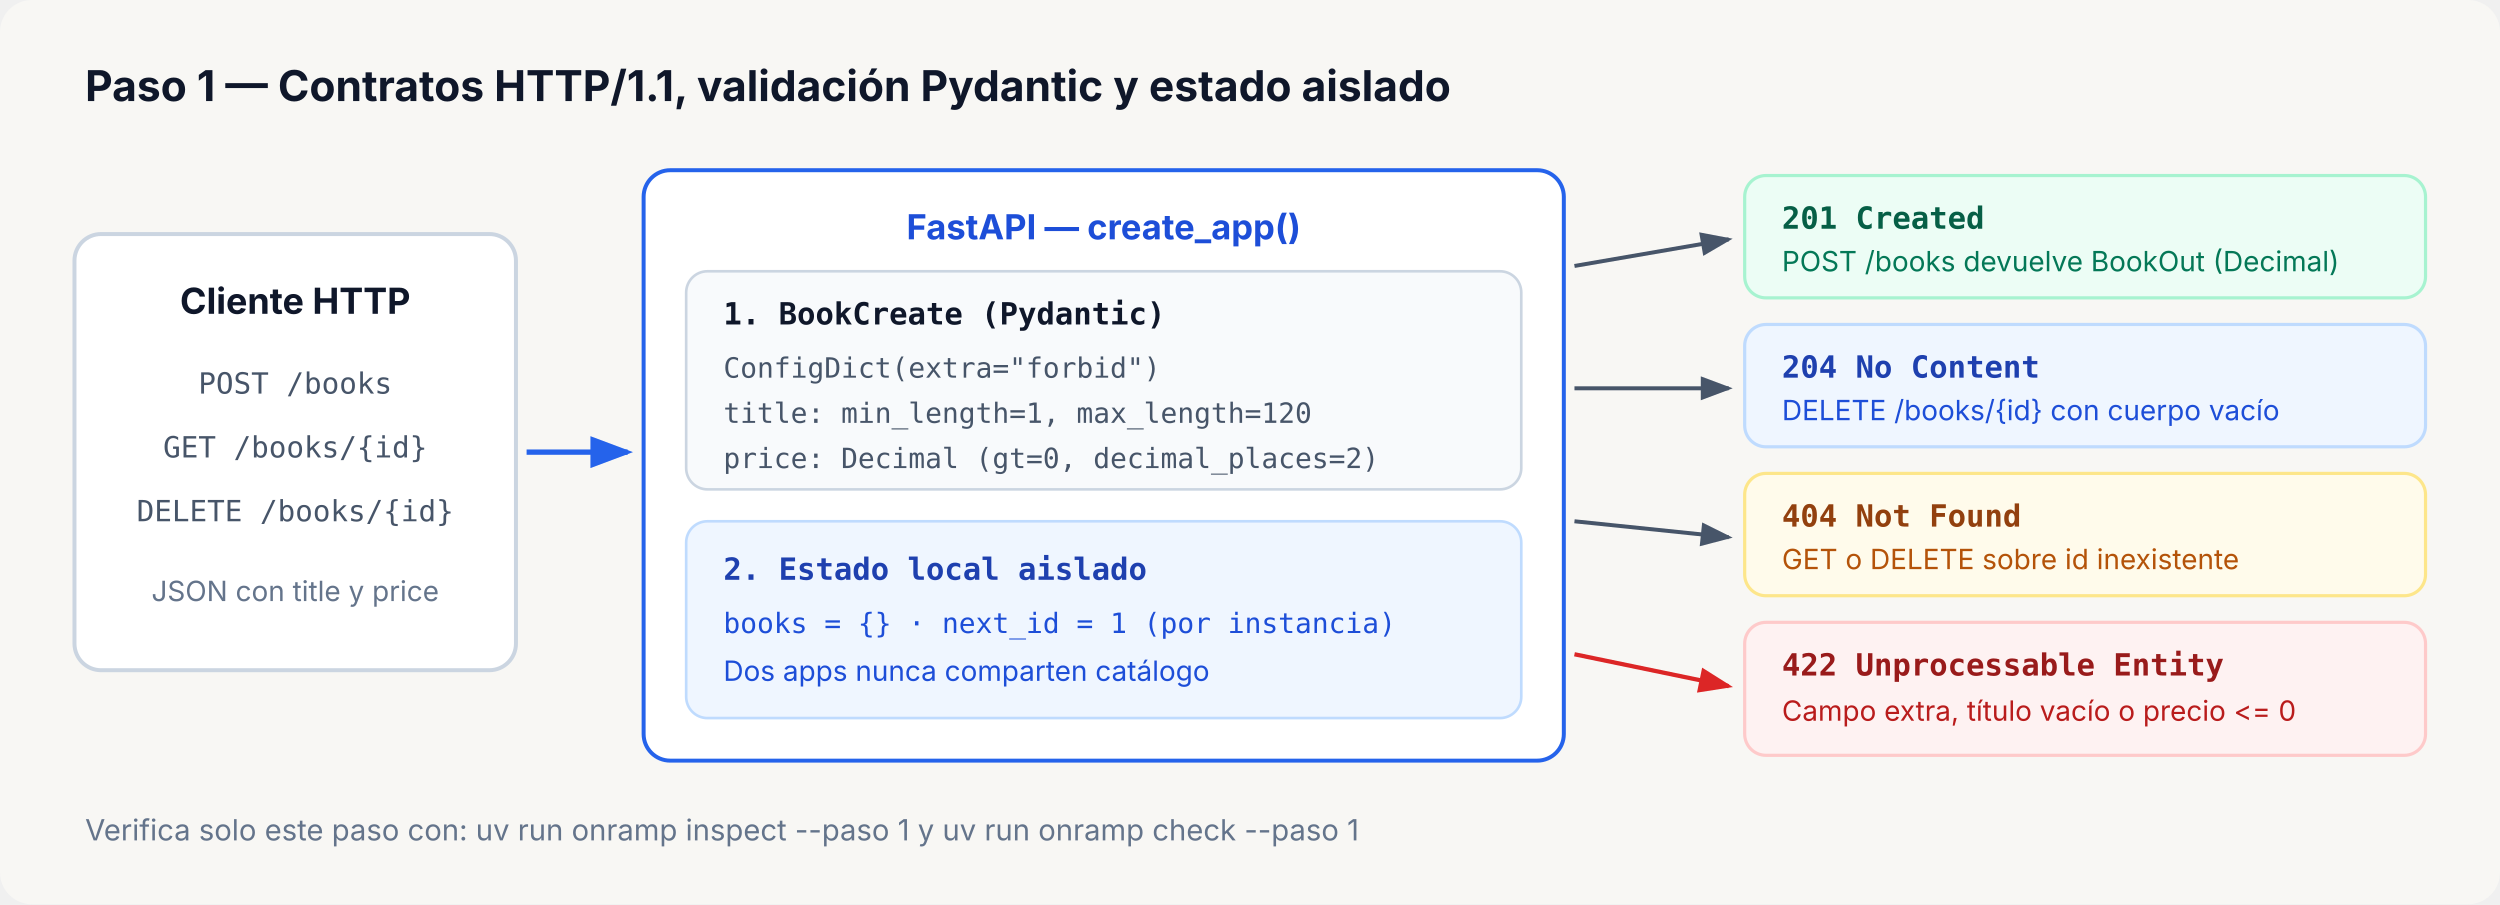
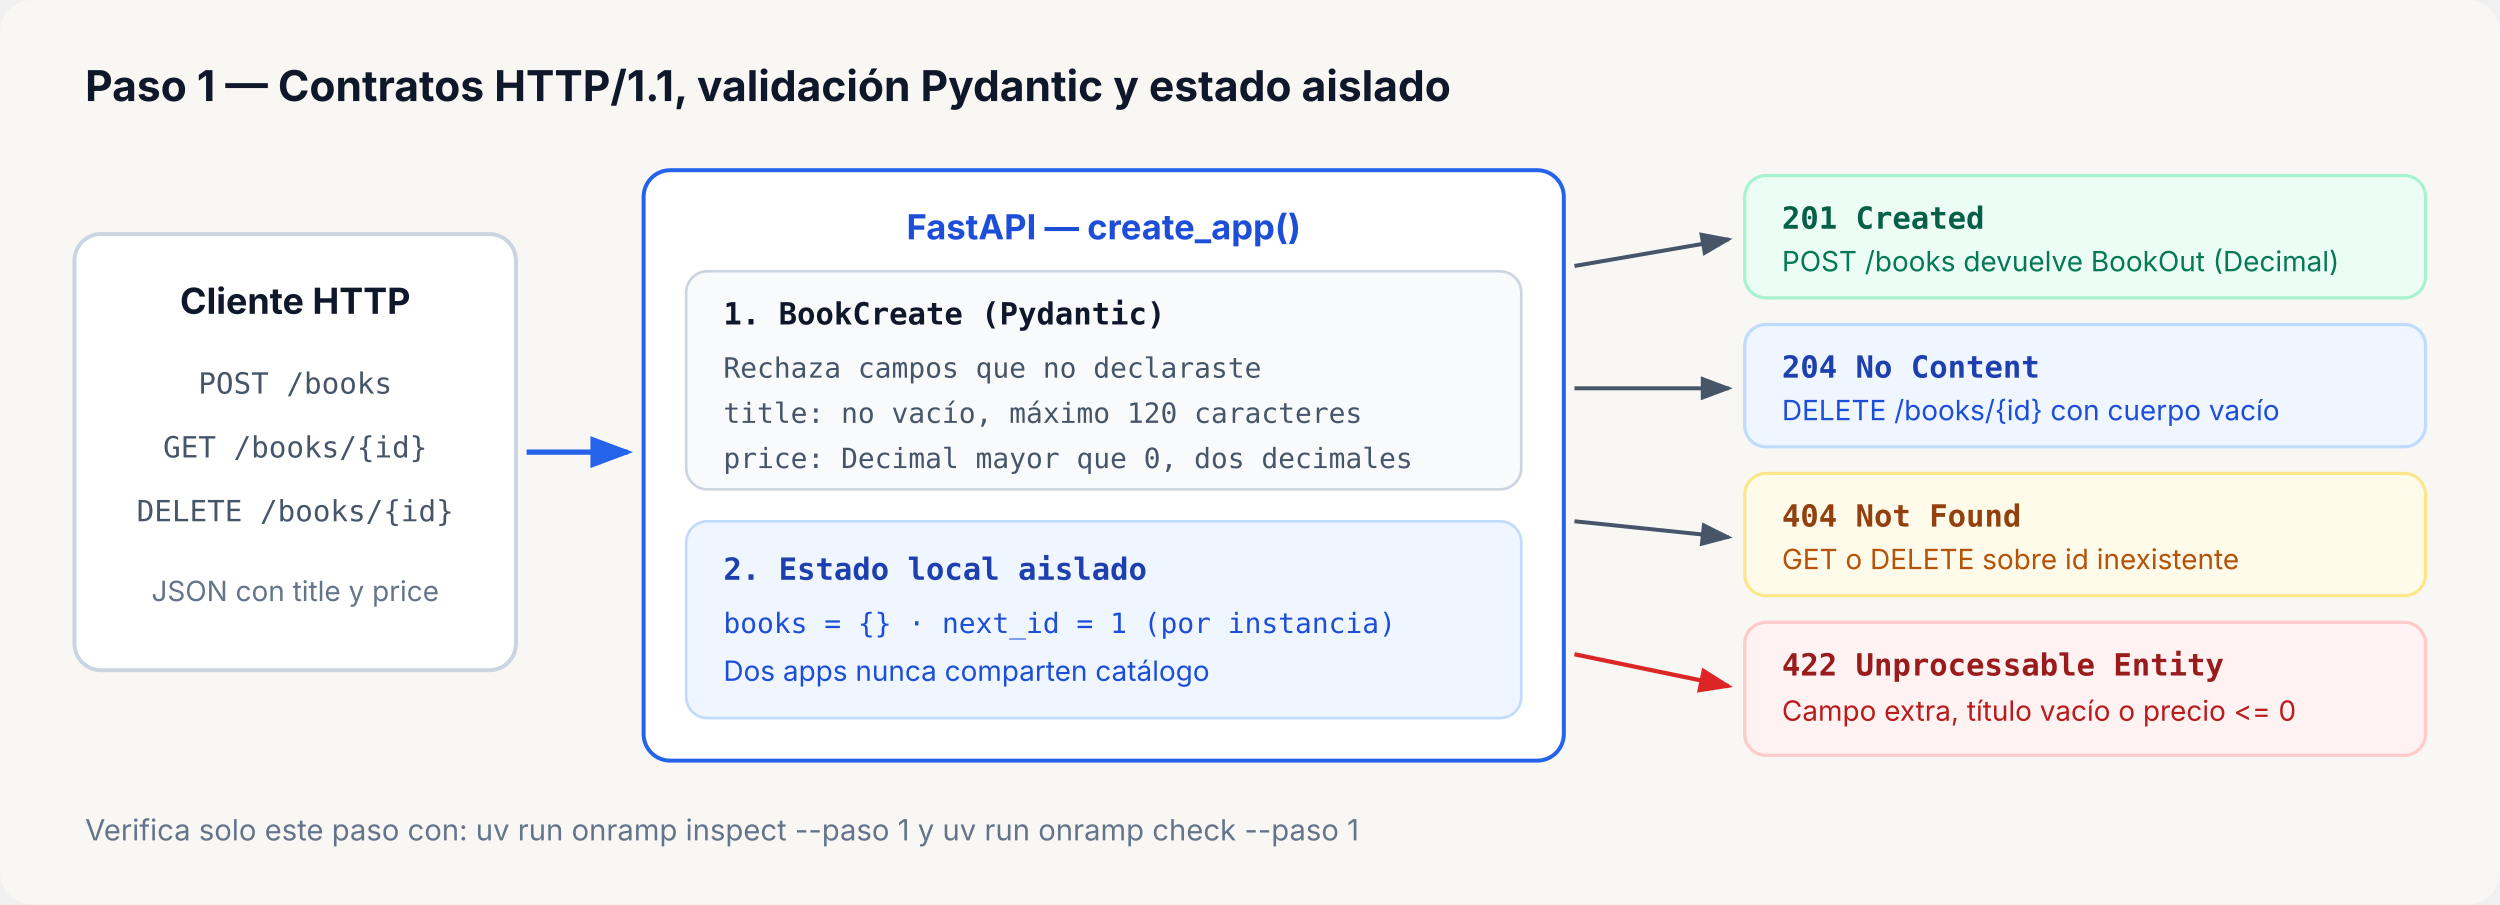
<svg xmlns="http://www.w3.org/2000/svg" viewBox="0 0 940 340" role="img" aria-labelledby="p1-title p1-desc">
  <defs>
    <marker id="arrow-blue" markerWidth="8" markerHeight="6" refX="7" refY="3" orient="auto">
      <polygon points="0 0, 8 3, 0 6" fill="#2563EB" />
    </marker>
    <marker id="arrow-slate" markerWidth="8" markerHeight="6" refX="7" refY="3" orient="auto">
      <polygon points="0 0, 8 3, 0 6" fill="#475569" />
    </marker>
    <marker id="arrow-red" markerWidth="8" markerHeight="6" refX="7" refY="3" orient="auto">
      <polygon points="0 0, 8 3, 0 6" fill="#DC2626" />
    </marker>
  </defs>
  <rect width="940" height="340" rx="12" fill="#F8F7F4" />
  <text x="32" y="38" fill="#0F172A" font-size="16" font-weight="700" font-family="system-ui, -apple-system, BlinkMacSystemFont, 'Segoe UI', sans-serif">Paso 1 — Contratos HTTP/1.1, validación Pydantic y estado aislado</text>
  <rect x="28" y="88" width="166" height="164" rx="10" fill="#FFFFFF" stroke="#CBD5E1" stroke-width="1.5" />
  <text x="111" y="118" fill="#0F172A" font-size="13.5" font-weight="700" font-family="system-ui, -apple-system, BlinkMacSystemFont, 'Segoe UI', sans-serif" text-anchor="middle">Cliente HTTP</text>
  <text x="111" y="148" fill="#475569" font-size="11" font-family="ui-monospace, SFMono-Regular, Menlo, monospace" text-anchor="middle">POST /books</text>
  <text x="111" y="172" fill="#475569" font-size="11" font-family="ui-monospace, SFMono-Regular, Menlo, monospace" text-anchor="middle">GET /books/{id}</text>
  <text x="111" y="196" fill="#475569" font-size="11" font-family="ui-monospace, SFMono-Regular, Menlo, monospace" text-anchor="middle">DELETE /books/{id}</text>
  <text x="111" y="226" fill="#64748B" font-size="10.5" font-family="system-ui, -apple-system, BlinkMacSystemFont, 'Segoe UI', sans-serif" text-anchor="middle">JSON con title y price</text>
  <line x1="198" y1="170" x2="236" y2="170" stroke="#2563EB" stroke-width="2" marker-end="url(#arrow-blue)" />
  <rect x="242" y="64" width="346" height="222" rx="10" fill="#FFFFFF" stroke="#2563EB" stroke-width="1.5" />
  <text x="415" y="90" fill="#1D4ED8" font-size="13" font-weight="700" font-family="system-ui, -apple-system, BlinkMacSystemFont, 'Segoe UI', sans-serif" text-anchor="middle">FastAPI — create_app()</text>
  <rect x="258" y="102" width="314" height="82" rx="8" fill="#F8FAFC" stroke="#CBD5E1" stroke-width="1" />
  <text x="272" y="122" fill="#0F172A" font-size="11.5" font-weight="700" font-family="ui-monospace, SFMono-Regular, Menlo, monospace">1. BookCreate (Pydantic)</text>
-   <text x="272" y="142" fill="#475569" font-size="10.5" font-family="ui-monospace, SFMono-Regular, Menlo, monospace">ConfigDict(extra="forbid")</text>
-   <text x="272" y="159" fill="#475569" font-size="10.5" font-family="ui-monospace, SFMono-Regular, Menlo, monospace">title: min_length=1, max_length=120</text>
-   <text x="272" y="176" fill="#475569" font-size="10.5" font-family="ui-monospace, SFMono-Regular, Menlo, monospace">price: Decimal (gt=0, decimal_places=2)</text>
+   <text x="272" y="142" fill="#475569" font-size="10.5" font-family="ui-monospace, SFMono-Regular, Menlo, monospace">Rechaza campos que no declaraste</text>
+   <text x="272" y="159" fill="#475569" font-size="10.5" font-family="ui-monospace, SFMono-Regular, Menlo, monospace">title: no vacío, máximo 120 caracteres</text>
+   <text x="272" y="176" fill="#475569" font-size="10.5" font-family="ui-monospace, SFMono-Regular, Menlo, monospace">price: Decimal mayor que 0, dos decimales</text>
  <rect x="258" y="196" width="314" height="74" rx="8" fill="#EFF6FF" stroke="#BFDBFE" stroke-width="1" />
  <text x="272" y="218" fill="#1E40AF" font-size="11.5" font-weight="700" font-family="ui-monospace, SFMono-Regular, Menlo, monospace">2. Estado local aislado</text>
  <text x="272" y="238" fill="#1D4ED8" font-size="10.5" font-family="ui-monospace, SFMono-Regular, Menlo, monospace">books = {} · next_id = 1 (por instancia)</text>
  <text x="272" y="256" fill="#1D4ED8" font-size="10.5" font-family="system-ui, -apple-system, BlinkMacSystemFont, 'Segoe UI', sans-serif">Dos apps nunca comparten catálogo</text>
  <line x1="592" y1="100" x2="650" y2="90" stroke="#475569" stroke-width="1.5" marker-end="url(#arrow-slate)" />
  <line x1="592" y1="146" x2="650" y2="146" stroke="#475569" stroke-width="1.5" marker-end="url(#arrow-slate)" />
  <line x1="592" y1="196" x2="650" y2="202" stroke="#475569" stroke-width="1.5" marker-end="url(#arrow-slate)" />
  <line x1="592" y1="246" x2="650" y2="258" stroke="#DC2626" stroke-width="1.6" marker-end="url(#arrow-red)" />
  <rect x="656" y="66" width="256" height="46" rx="8" fill="#ECFDF5" stroke="#A7F3D0" stroke-width="1.2" />
  <text x="670" y="86" fill="#065F46" font-size="11.5" font-weight="700" font-family="ui-monospace, SFMono-Regular, Menlo, monospace">201 Created</text>
  <text x="670" y="102" fill="#047857" font-size="10.5" font-family="system-ui, -apple-system, BlinkMacSystemFont, 'Segoe UI', sans-serif">POST /books devuelve BookOut (Decimal)</text>
  <rect x="656" y="122" width="256" height="46" rx="8" fill="#EFF6FF" stroke="#BFDBFE" stroke-width="1.2" />
  <text x="670" y="142" fill="#1E40AF" font-size="11.5" font-weight="700" font-family="ui-monospace, SFMono-Regular, Menlo, monospace">204 No Content</text>
  <text x="670" y="158" fill="#1D4ED8" font-size="10.5" font-family="system-ui, -apple-system, BlinkMacSystemFont, 'Segoe UI', sans-serif">DELETE /books/{id} con cuerpo vacío</text>
  <rect x="656" y="178" width="256" height="46" rx="8" fill="#FFFBEB" stroke="#FDE68A" stroke-width="1.2" />
  <text x="670" y="198" fill="#92400E" font-size="11.5" font-weight="700" font-family="ui-monospace, SFMono-Regular, Menlo, monospace">404 Not Found</text>
  <text x="670" y="214" fill="#B45309" font-size="10.5" font-family="system-ui, -apple-system, BlinkMacSystemFont, 'Segoe UI', sans-serif">GET o DELETE sobre id inexistente</text>
  <rect x="656" y="234" width="256" height="50" rx="8" fill="#FEF2F2" stroke="#FECACA" stroke-width="1.2" />
  <text x="670" y="254" fill="#991B1B" font-size="11.5" font-weight="700" font-family="ui-monospace, SFMono-Regular, Menlo, monospace">422 Unprocessable Entity</text>
  <text x="670" y="271" fill="#B91C1C" font-size="10.5" font-family="system-ui, -apple-system, BlinkMacSystemFont, 'Segoe UI', sans-serif">Campo extra, título vacío o precio &lt;= 0</text>
  <text x="32" y="316" fill="#64748B" font-size="11" font-family="system-ui, -apple-system, BlinkMacSystemFont, 'Segoe UI', sans-serif">Verifica solo este paso con: uv run onramp inspect --paso 1 y uv run onramp check --paso 1</text>
</svg>
